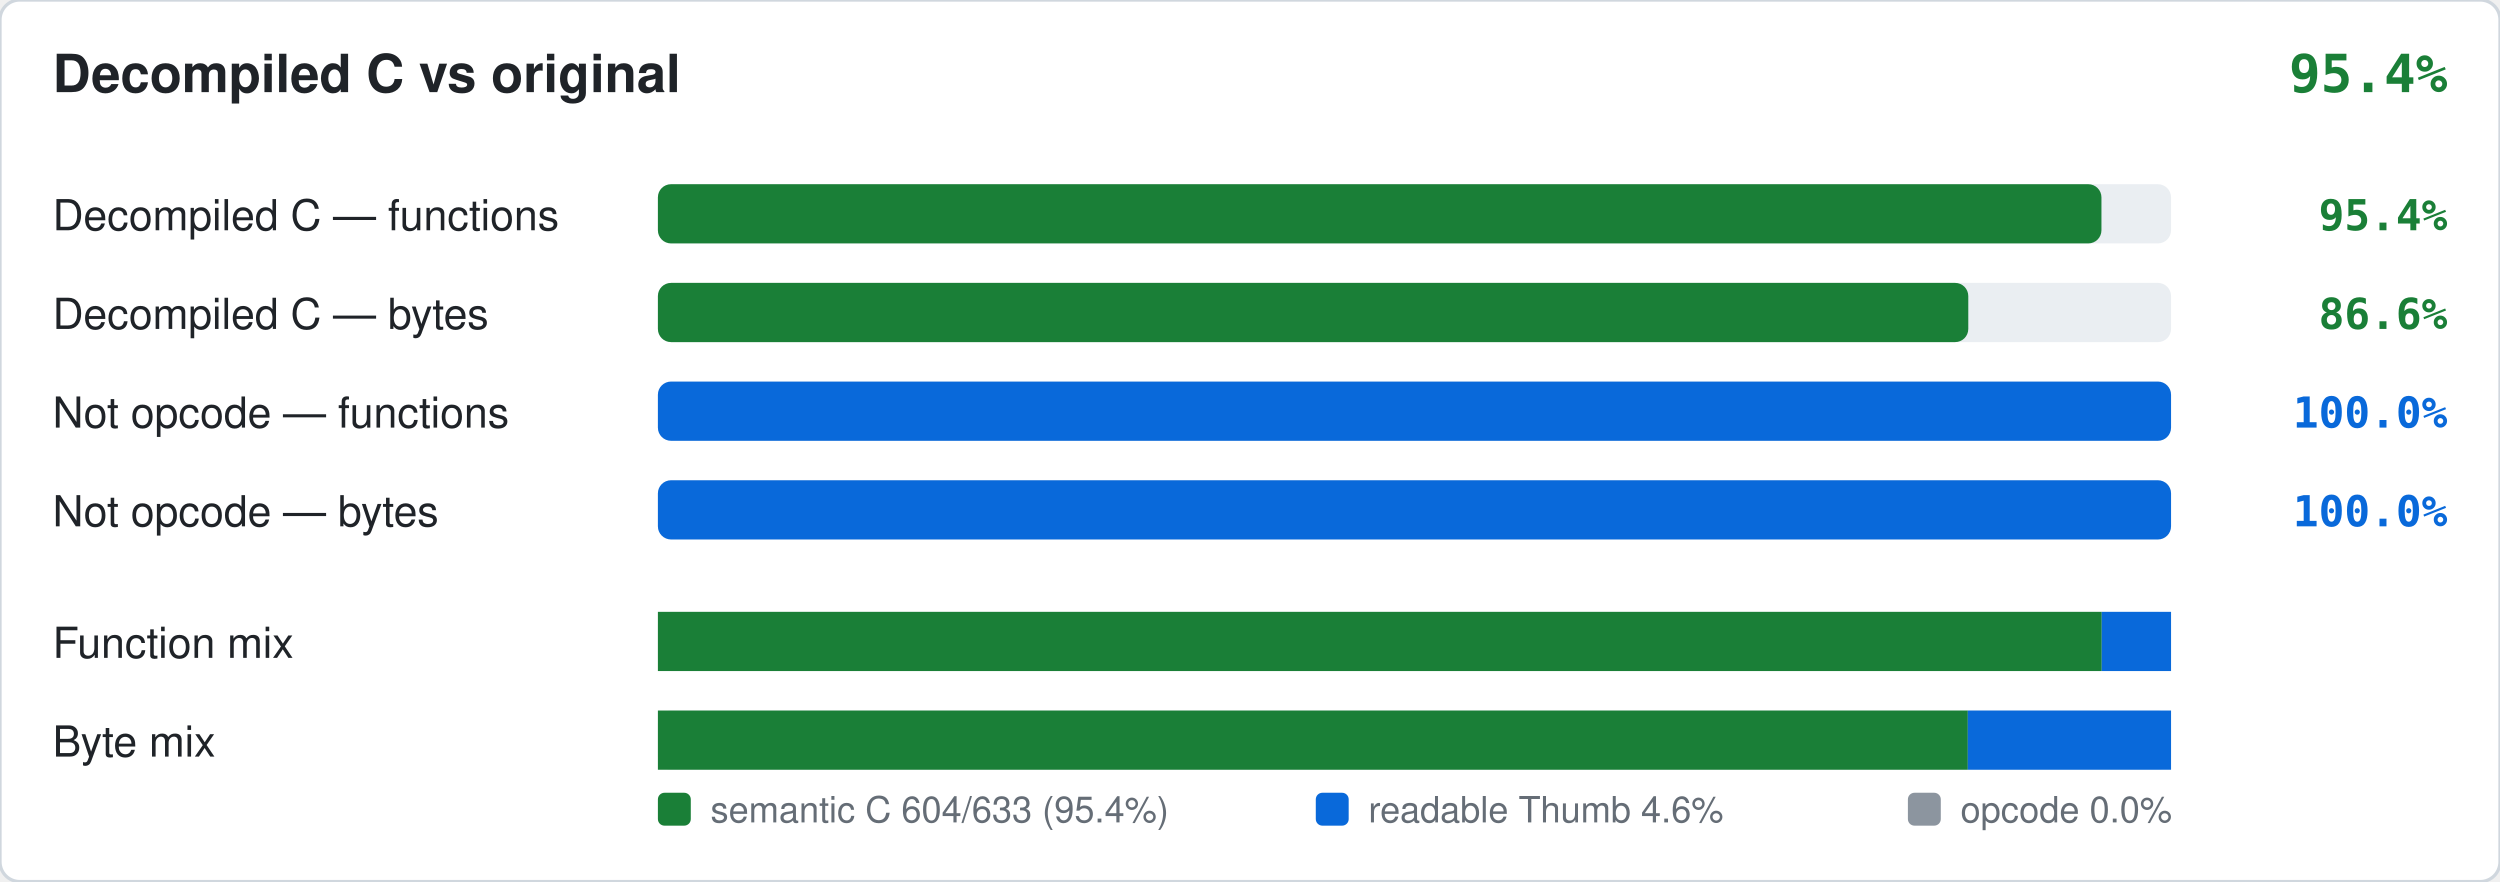
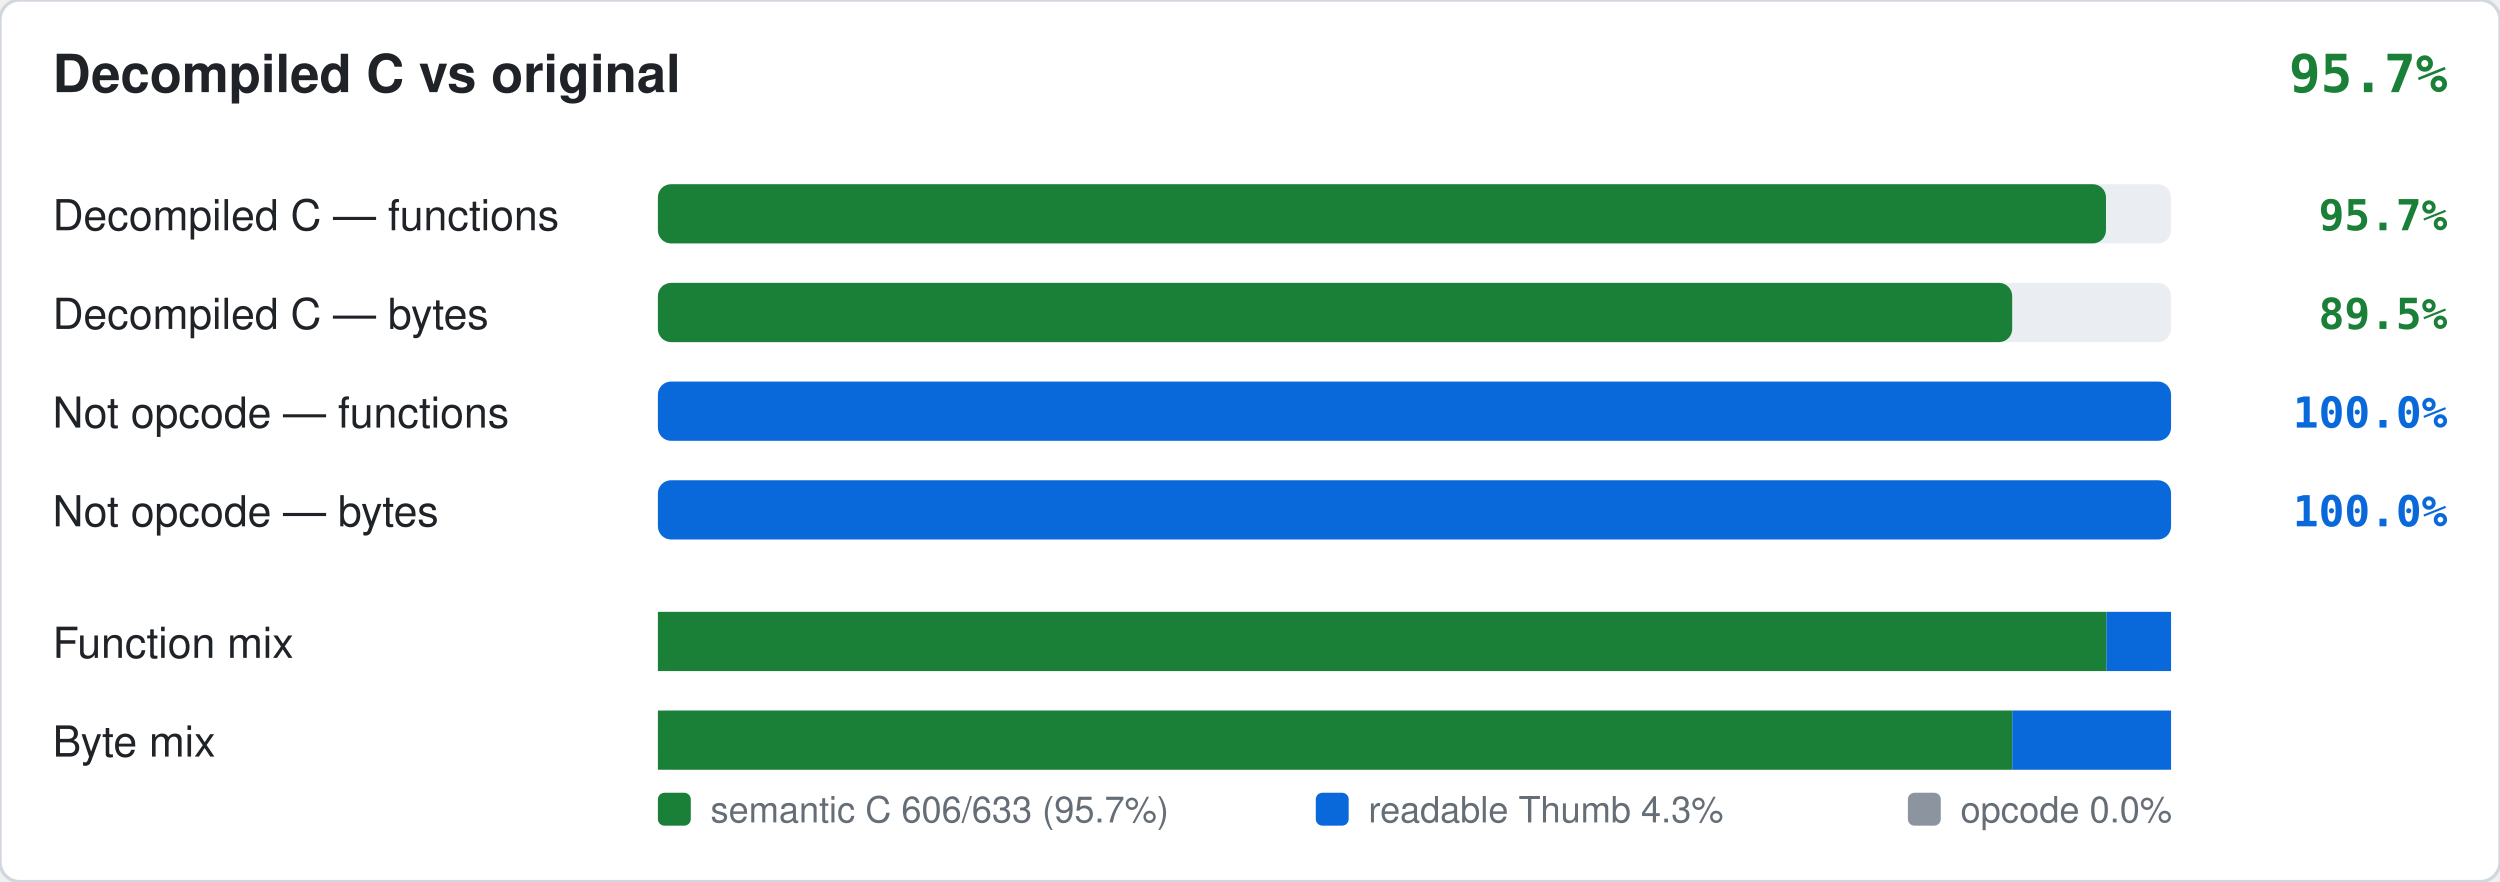
- <svg xmlns="http://www.w3.org/2000/svg" width="760" height="268" viewBox="0 0 760 268" role="img" aria-label="Decompiled C 95.4% functions, 86.6% bytes (604/633, 78,148/90,272)">
+ <svg xmlns="http://www.w3.org/2000/svg" width="760" height="268" viewBox="0 0 760 268" role="img" aria-label="Decompiled C 95.7% functions, 89.5% bytes (606/633, 80,802/90,272)">
  <rect width="760" height="268" rx="6" fill="#ffffff" stroke="#d0d7de" />
  <text x="16" y="28" font-family="-apple-system,BlinkMacSystemFont,Segoe UI,Helvetica,Arial,sans-serif" font-size="16" font-weight="600" fill="#1f2328">Decompiled C vs original</text>
-   <text x="744" y="28" text-anchor="end" font-family="ui-monospace,SFMono-Regular,Menlo,Consolas,monospace" font-size="16" font-weight="700" fill="#1a7f37">95.4%</text>
+   <text x="744" y="28" text-anchor="end" font-family="ui-monospace,SFMono-Regular,Menlo,Consolas,monospace" font-size="16" font-weight="700" fill="#1a7f37">95.7%</text>
  <text x="16" y="70" font-family="-apple-system,BlinkMacSystemFont,Segoe UI,Helvetica,Arial,sans-serif" font-size="13" fill="#1f2328">Decompiled C — functions</text>
  <rect x="200.00" y="56.00" width="460.00" height="18.00" rx="4" fill="#eaeef2" />
-   <rect x="200.00" y="56.00" width="438.84" height="18.00" rx="4" fill="#1a7f37" />
-   <text x="744" y="70" text-anchor="end" font-family="ui-monospace,SFMono-Regular,Menlo,Consolas,monospace" font-size="13" font-weight="700" fill="#1a7f37">95.4%</text>
+   <rect x="200.00" y="56.00" width="440.22" height="18.00" rx="4" fill="#1a7f37" />
+   <text x="744" y="70" text-anchor="end" font-family="ui-monospace,SFMono-Regular,Menlo,Consolas,monospace" font-size="13" font-weight="700" fill="#1a7f37">95.7%</text>
  <text x="16" y="100" font-family="-apple-system,BlinkMacSystemFont,Segoe UI,Helvetica,Arial,sans-serif" font-size="13" fill="#1f2328">Decompiled C — bytes</text>
  <rect x="200.00" y="86.00" width="460.00" height="18.00" rx="4" fill="#eaeef2" />
-   <rect x="200.00" y="86.00" width="398.36" height="18.00" rx="4" fill="#1a7f37" />
-   <text x="744" y="100" text-anchor="end" font-family="ui-monospace,SFMono-Regular,Menlo,Consolas,monospace" font-size="13" font-weight="700" fill="#1a7f37">86.6%</text>
+   <rect x="200.00" y="86.00" width="411.70" height="18.00" rx="4" fill="#1a7f37" />
+   <text x="744" y="100" text-anchor="end" font-family="ui-monospace,SFMono-Regular,Menlo,Consolas,monospace" font-size="13" font-weight="700" fill="#1a7f37">89.5%</text>
  <text x="16" y="130" font-family="-apple-system,BlinkMacSystemFont,Segoe UI,Helvetica,Arial,sans-serif" font-size="13" fill="#1f2328">Not opcode — functions</text>
  <rect x="200.00" y="116.00" width="460.00" height="18.00" rx="4" fill="#eaeef2" />
  <rect x="200.00" y="116.00" width="460.00" height="18.00" rx="4" fill="#0969da" />
  <text x="744" y="130" text-anchor="end" font-family="ui-monospace,SFMono-Regular,Menlo,Consolas,monospace" font-size="13" font-weight="700" fill="#0969da">100.0%</text>
  <text x="16" y="160" font-family="-apple-system,BlinkMacSystemFont,Segoe UI,Helvetica,Arial,sans-serif" font-size="13" fill="#1f2328">Not opcode — bytes</text>
  <rect x="200.00" y="146.00" width="460.00" height="18.00" rx="4" fill="#eaeef2" />
  <rect x="200.00" y="146.00" width="460.00" height="18.00" rx="4" fill="#0969da" />
  <text x="744" y="160" text-anchor="end" font-family="ui-monospace,SFMono-Regular,Menlo,Consolas,monospace" font-size="13" font-weight="700" fill="#0969da">100.0%</text>
  <text x="16" y="200" font-family="-apple-system,BlinkMacSystemFont,Segoe UI,Helvetica,Arial,sans-serif" font-size="13" fill="#1f2328">Function mix</text>
  <rect x="200.00" y="186.00" width="460.00" height="18.00" rx="4" fill="#eaeef2" />
-   <rect x="200.00" y="186.00" width="438.93" height="18.00" fill="#1a7f37" />
-   <rect x="638.93" y="186.00" width="21.07" height="18.00" fill="#0969da" />
+   <rect x="200.00" y="186.00" width="440.38" height="18.00" fill="#1a7f37" />
+   <rect x="640.38" y="186.00" width="19.62" height="18.00" fill="#0969da" />
  <text x="16" y="230" font-family="-apple-system,BlinkMacSystemFont,Segoe UI,Helvetica,Arial,sans-serif" font-size="13" fill="#1f2328">Byte mix</text>
  <rect x="200.00" y="216.00" width="460.00" height="18.00" rx="4" fill="#eaeef2" />
-   <rect x="200.00" y="216.00" width="398.22" height="18.00" fill="#1a7f37" />
-   <rect x="598.22" y="216.00" width="61.78" height="18.00" fill="#0969da" />
+   <rect x="200.00" y="216.00" width="411.74" height="18.00" fill="#1a7f37" />
+   <rect x="611.74" y="216.00" width="48.26" height="18.00" fill="#0969da" />
  <rect x="200" y="241" width="10" height="10" rx="2" fill="#1a7f37" />
-   <text x="216" y="250" font-family="-apple-system,BlinkMacSystemFont,Segoe UI,Helvetica,Arial,sans-serif" font-size="11" fill="#656d76">semantic C 604/633 (95.4%)</text>
+   <text x="216" y="250" font-family="-apple-system,BlinkMacSystemFont,Segoe UI,Helvetica,Arial,sans-serif" font-size="11" fill="#656d76">semantic C 606/633 (95.7%)</text>
  <rect x="400" y="241" width="10" height="10" rx="2" fill="#0969da" />
-   <text x="416" y="250" font-family="-apple-system,BlinkMacSystemFont,Segoe UI,Helvetica,Arial,sans-serif" font-size="11" fill="#656d76">readable Thumb 4.6%</text>
+   <text x="416" y="250" font-family="-apple-system,BlinkMacSystemFont,Segoe UI,Helvetica,Arial,sans-serif" font-size="11" fill="#656d76">readable Thumb 4.3%</text>
  <rect x="580" y="241" width="10" height="10" rx="2" fill="#8c959f" />
  <text x="596" y="250" font-family="-apple-system,BlinkMacSystemFont,Segoe UI,Helvetica,Arial,sans-serif" font-size="11" fill="#656d76">opcode 0.0%</text>
</svg>
